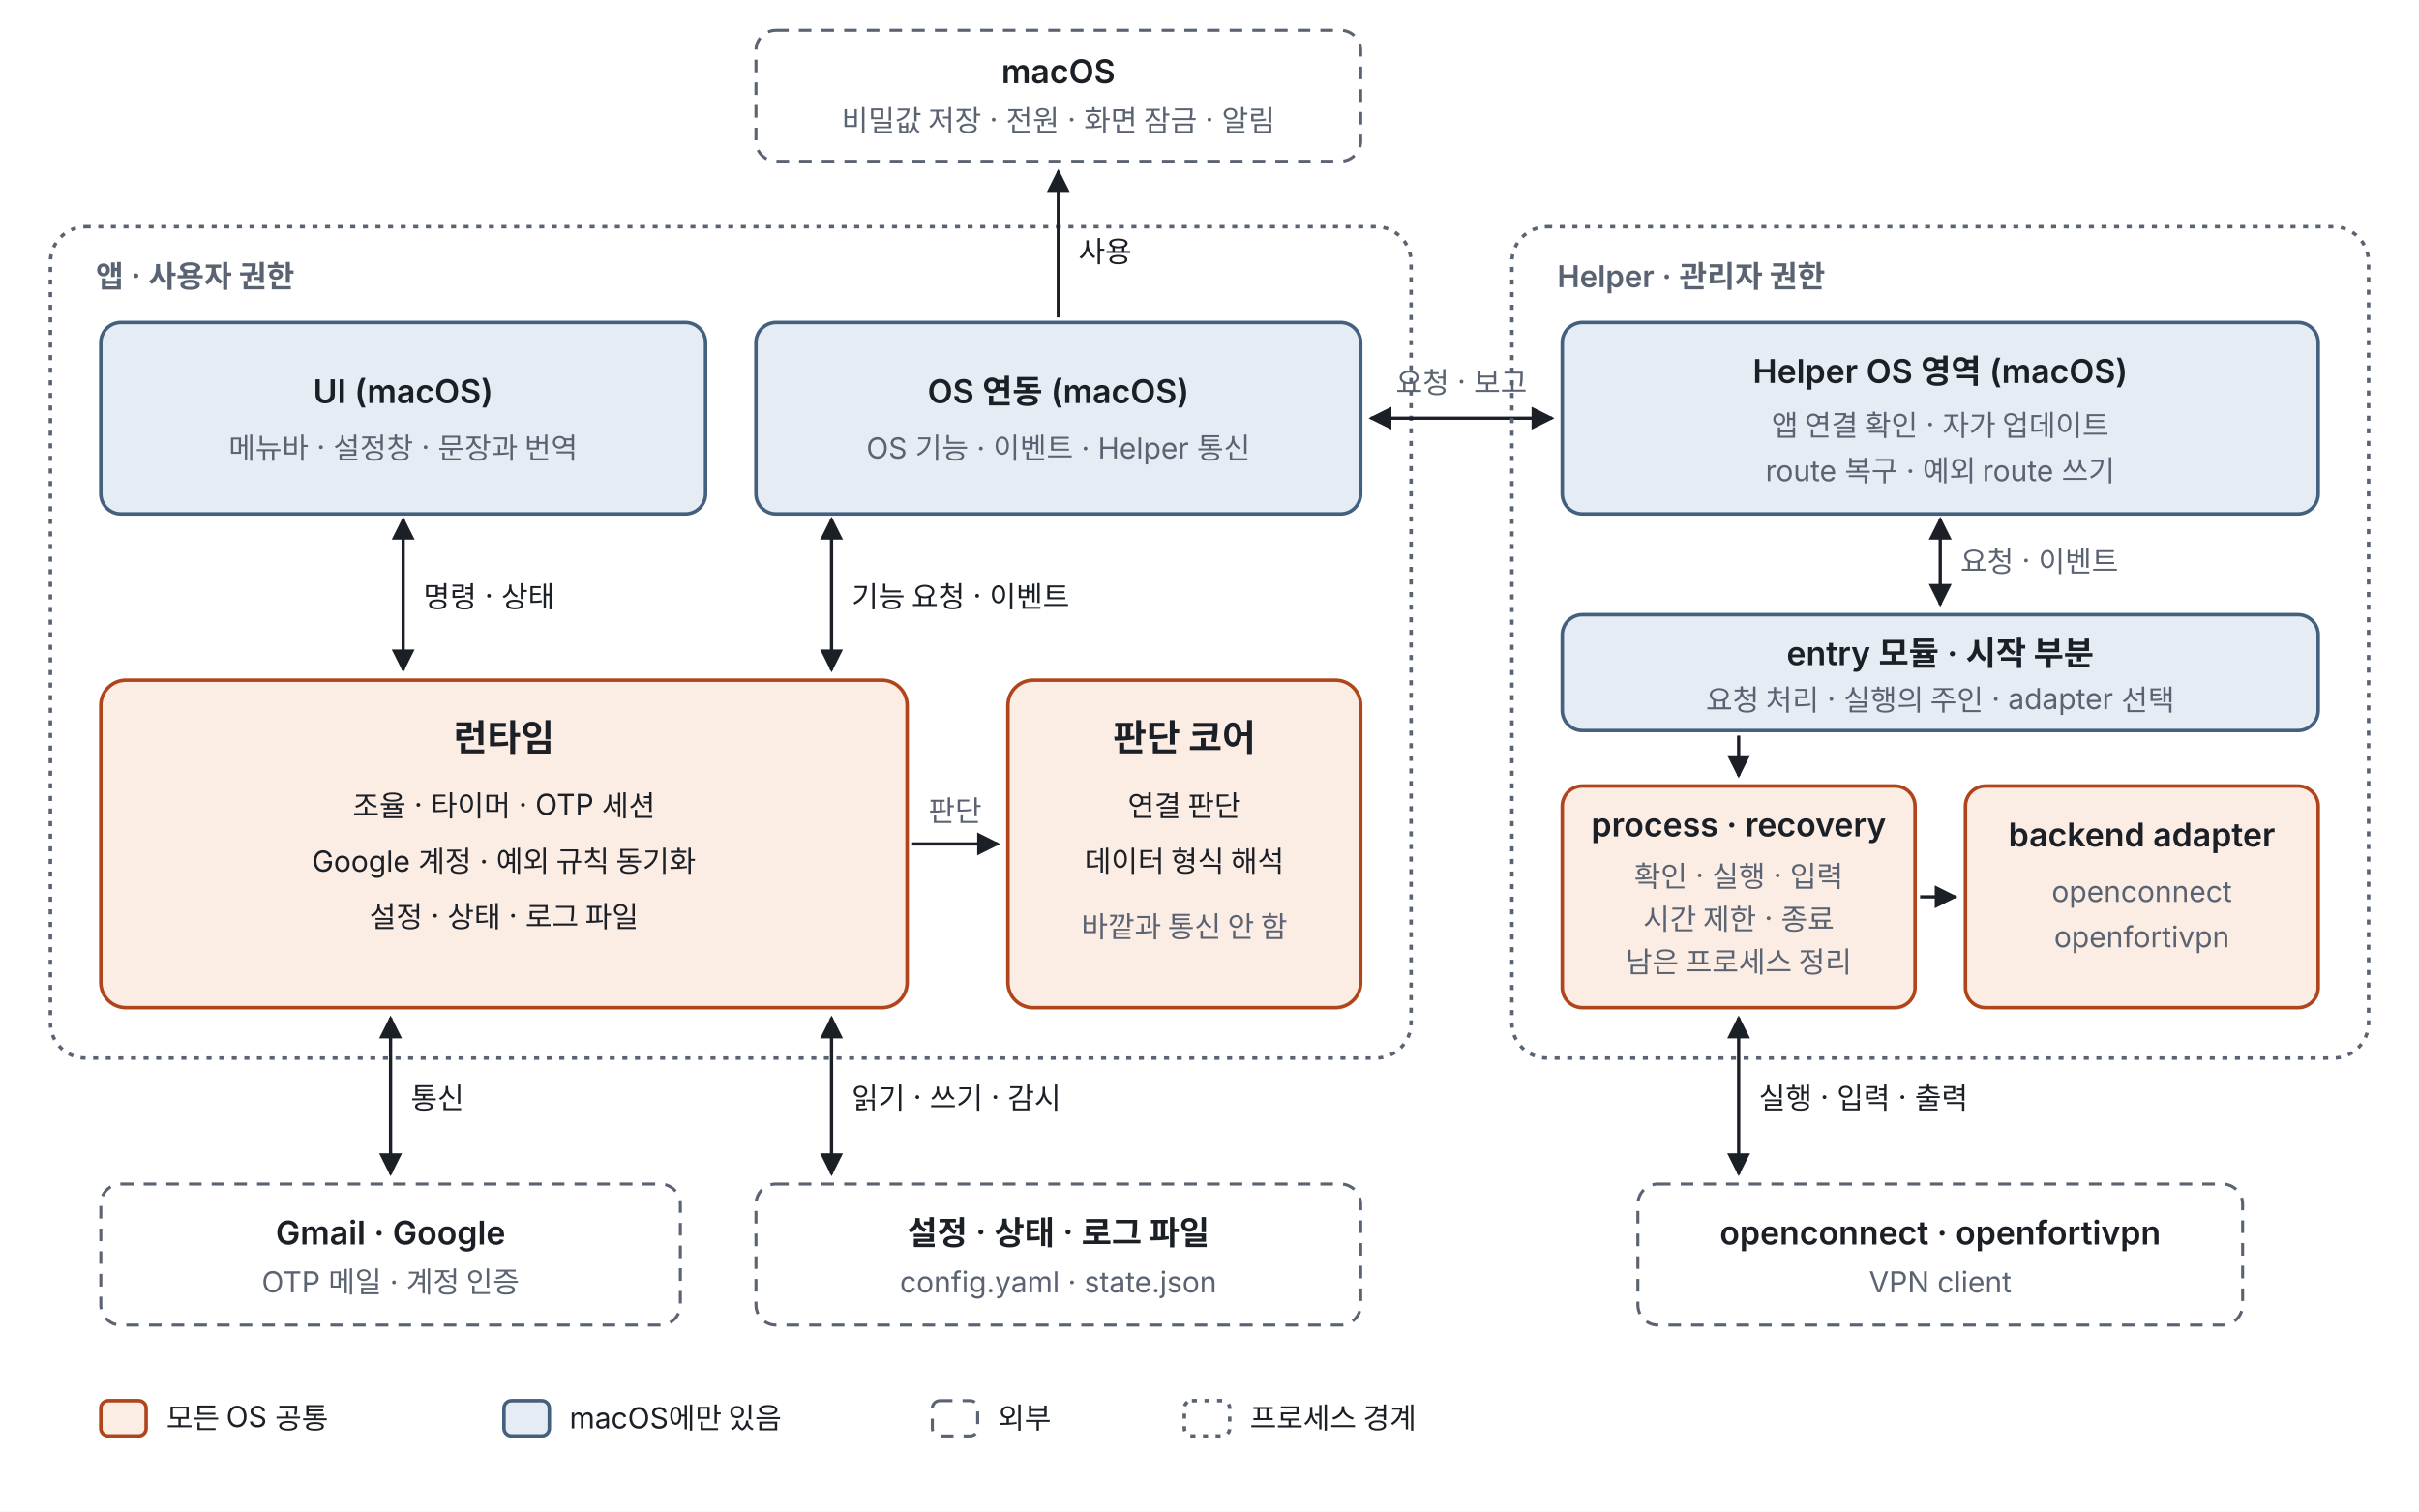
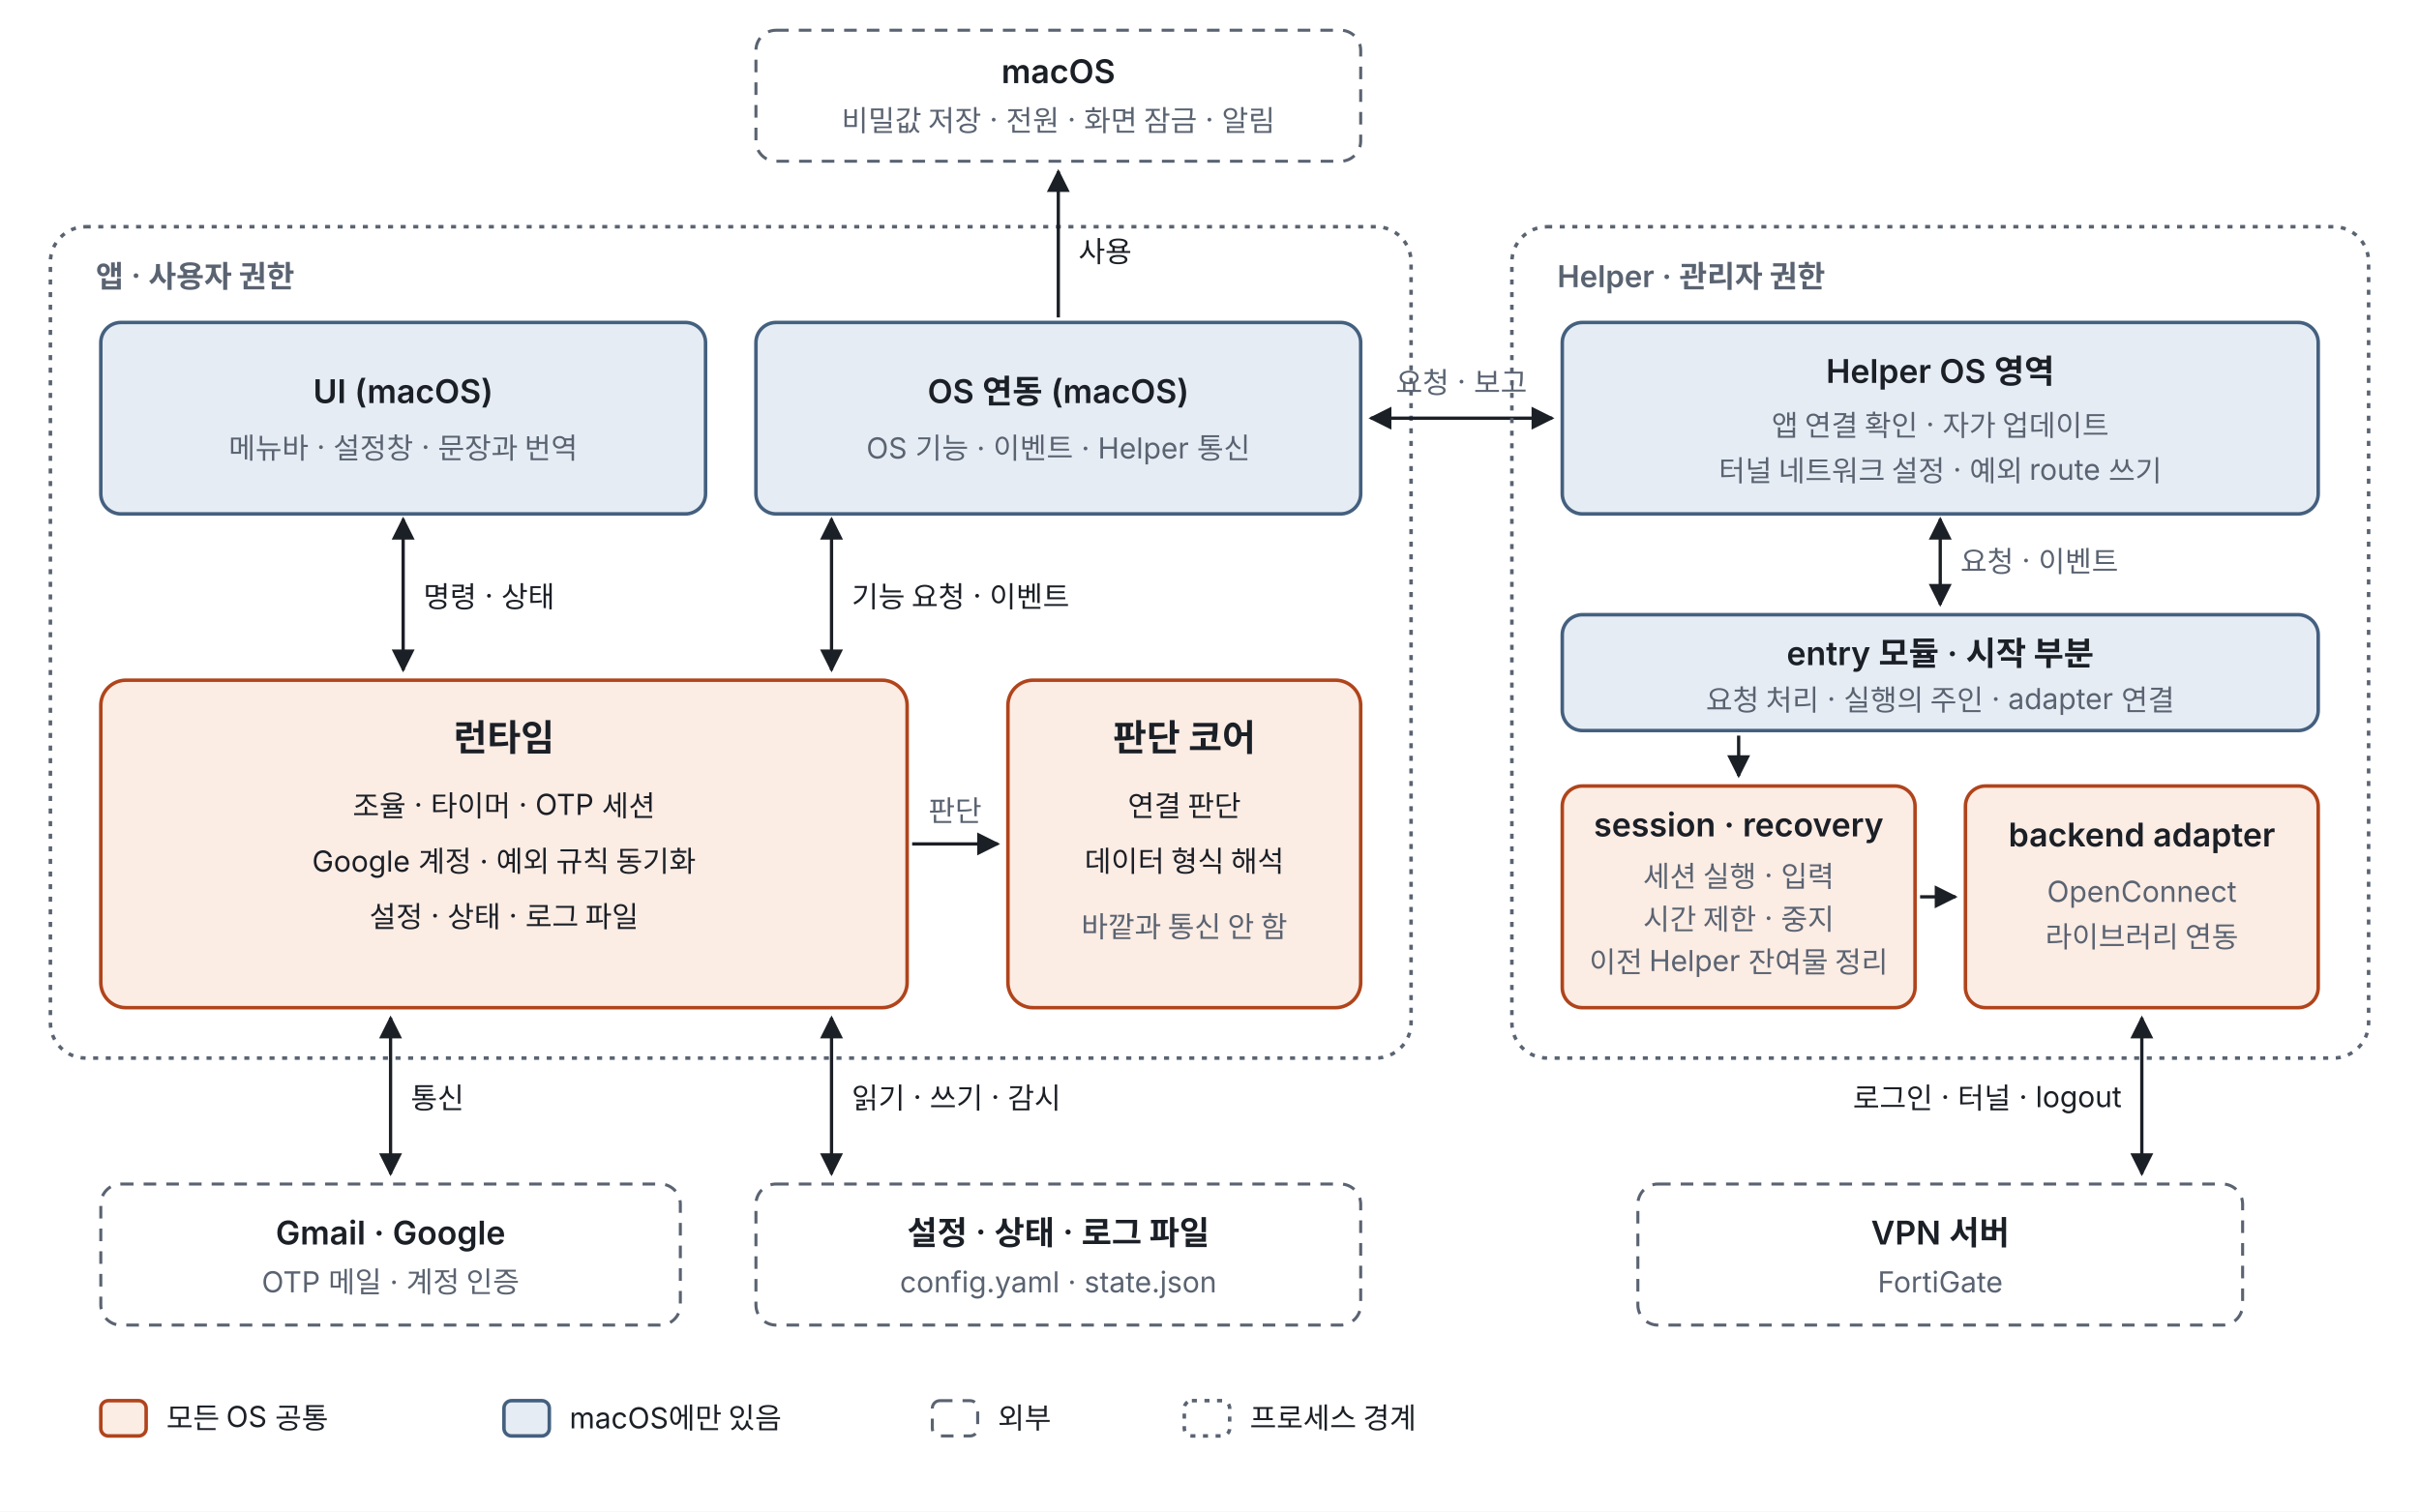
- <svg xmlns="http://www.w3.org/2000/svg" viewBox="0 0 960 600" width="960" height="600" role="img" aria-label="전체 구성: 앱 프로세스에는 UI, OS 연동, 런타임, 판단 코어가 있고, Helper 프로세스에는 Helper OS 영역, entry 모듈과 시작 부분, process·recovery 모듈, backend adapter가 있다. 앱과 Helper는 요청과 보고를 주고받고, 런타임은 Gmail·Google과 파일을, process 모듈은 backend adapter를 써서 VPN client(openconnect·openfortivpn)를 다룬다.">
+ <svg xmlns="http://www.w3.org/2000/svg" viewBox="0 0 960 600" width="960" height="600" role="img" aria-label="전체 구성: 앱 프로세스에는 UI, OS 연동, 런타임, 판단 코어가 있고, Helper 프로세스에는 Helper OS 영역, entry 모듈과 시작 부분, session·recovery 모듈, backend adapter가 있다. 앱과 Helper는 요청과 보고를 주고받고, 런타임은 Gmail·Google과 파일을 다루며, backend adapter는 Helper 안의 OpenConnect 라이브러리로 VPN 서버와 통신한다.">
  <style>
text { font-family: -apple-system, "Apple SD Gothic Neo", "Malgun Gothic", "Noto Sans KR", sans-serif; }
.bg { fill: #ffffff; }
.b-common { fill: #fbece4; stroke: #b0441b; stroke-width: 1.4; }
.b-mac { fill: #e6ecf4; stroke: #44607f; stroke-width: 1.4; }
.b-ext { fill: #ffffff; stroke: #5a6371; stroke-width: 1.2; stroke-dasharray: 5 4; }
.b-proc { fill: none; stroke: #5a6371; stroke-width: 1.4; stroke-dasharray: 2 3; }
.tb { font-size: 14.5px; font-weight: 700; fill: #1b1f26; }
.tt { font-size: 13px; font-weight: 600; fill: #1b1f26; }
.ts { font-size: 11.5px; fill: #5a6371; }
.tl { font-size: 11.5px; fill: #1b1f26; }
.tc { font-size: 12px; font-weight: 600; fill: #5a6371; }
.ar { stroke: #1b1f26; stroke-width: 1.3; fill: none; }
.ah { fill: #1b1f26; }
@media (prefers-color-scheme: dark) {
  .bg { fill: #191c21; }
  .b-common { fill: #33211a; stroke: #e6844f; }
  .b-mac { fill: #1d2532; stroke: #94acce; }
  .b-ext { fill: #191c21; stroke: #9ba4b1; }
  .b-proc { stroke: #9ba4b1; }
  .tb, .tt, .tl { fill: #e7e9ed; }
  .ts, .tc { fill: #9ba4b1; }
  .ar { stroke: #e7e9ed; }
  .ah { fill: #e7e9ed; }
}
</style>
  <rect class="bg" x="0" y="0" width="960" height="600" />
  <defs>
    <marker id="sm" viewBox="0 0 10 10" refX="9" refY="5" markerWidth="7" markerHeight="7" orient="auto-start-reverse">
      <path class="ah" d="M0,0 L10,5 L0,10 z" />
    </marker>
  </defs>
  <rect class="b-ext" x="300" y="12" width="240" height="52" rx="8" />
  <text class="tt" x="420" y="33" text-anchor="middle">macOS</text>
  <text class="ts" x="420" y="52" text-anchor="middle">비밀값 저장 · 전원 · 화면 잠금 · 알림</text>
  <rect class="b-proc" x="20" y="90" width="540" height="330" rx="14" />
  <text class="tc" x="38" y="114">앱 · 사용자 권한</text>
  <rect class="b-mac" x="40" y="128" width="240" height="76" rx="8" />
  <text class="tt" x="160" y="160" text-anchor="middle">UI (macOS)</text>
  <text class="ts" x="160" y="182" text-anchor="middle">메뉴바 · 설정창 · 문장과 번역</text>
  <rect class="b-mac" x="300" y="128" width="240" height="76" rx="8" />
  <text class="tt" x="420" y="160" text-anchor="middle">OS 연동 (macOS)</text>
  <text class="ts" x="420" y="182" text-anchor="middle">OS 기능 · 이벤트 · Helper 통신</text>
  <rect class="b-common" x="40" y="270" width="320" height="130" rx="10" />
  <text class="tb" x="200" y="298" text-anchor="middle">런타임</text>
  <text class="tl" x="200" y="324" text-anchor="middle">조율 · 타이머 · OTP 세션</text>
  <text class="tl" x="200" y="346" text-anchor="middle">Google 계정 · 예외 규칙 동기화</text>
  <text class="tl" x="200" y="368" text-anchor="middle">설정 · 상태 · 로그 파일</text>
  <rect class="b-common" x="400" y="270" width="140" height="130" rx="10" />
  <text class="tb" x="470" y="298" text-anchor="middle">판단 코어</text>
  <text class="tl" x="470" y="324" text-anchor="middle">연결 판단</text>
  <text class="tl" x="470" y="346" text-anchor="middle">데이터 형식 해석</text>
  <text class="ts" x="470" y="372" text-anchor="middle">바깥과 통신 안 함</text>
  <line class="ar" x1="362" y1="335" x2="396" y2="335" marker-end="url(#sm)" />
  <text class="ts" x="379" y="326" text-anchor="middle">판단</text>
  <line class="ar" x1="160" y1="206" x2="160" y2="266" marker-start="url(#sm)" marker-end="url(#sm)" />
  <text class="tl" x="168" y="241">명령 · 상태</text>
  <line class="ar" x1="330" y1="206" x2="330" y2="266" marker-start="url(#sm)" marker-end="url(#sm)" />
  <text class="tl" x="338" y="241">기능 요청 · 이벤트</text>
  <line class="ar" x1="420" y1="126" x2="420" y2="68" marker-end="url(#sm)" />
  <text class="tl" x="428" y="104">사용</text>
  <line class="ar" x1="544" y1="166" x2="616" y2="166" marker-start="url(#sm)" marker-end="url(#sm)" />
  <text class="ts" x="580" y="156" text-anchor="middle">요청 · 보고</text>
  <rect class="b-proc" x="600" y="90" width="340" height="330" rx="14" />
  <text class="tc" x="618" y="114">Helper · 관리자 권한</text>
  <rect class="b-mac" x="620" y="128" width="300" height="76" rx="8" />
-   <text class="tt" x="770" y="152" text-anchor="middle">Helper OS 영역 (macOS)</text>
+   <text class="tt" x="770" y="152" text-anchor="middle">Helper OS 영역</text>
  <text class="ts" x="770" y="173" text-anchor="middle">앱 연결 확인 · 자가 업데이트</text>
-   <text class="ts" x="770" y="191" text-anchor="middle">route 복구 · 예외 route 쓰기</text>
+   <text class="ts" x="770" y="191" text-anchor="middle">터널 네트워크 설정 · 예외 route 쓰기</text>
  <rect class="b-mac" x="620" y="244" width="300" height="46" rx="8" />
  <text class="tt" x="770" y="264" text-anchor="middle">entry 모듈 · 시작 부분</text>
-   <text class="ts" x="770" y="282" text-anchor="middle">요청 처리 · 실행의 주인 · adapter 선택</text>
+   <text class="ts" x="770" y="282" text-anchor="middle">요청 처리 · 실행의 주인 · adapter 연결</text>
  <rect class="b-common" x="620" y="312" width="140" height="88" rx="8" />
-   <text class="tt" x="690" y="332" text-anchor="middle">process · recovery</text>
-   <text class="ts" x="690" y="352" text-anchor="middle">확인 · 실행 · 입력</text>
-   <text class="ts" x="690" y="369" text-anchor="middle">시간 제한 · 종료</text>
-   <text class="ts" x="690" y="386" text-anchor="middle">남은 프로세스 정리</text>
+   <text class="tt" x="690" y="332" text-anchor="middle">session · recovery</text>
+   <text class="ts" x="690" y="352" text-anchor="middle">세션 실행 · 입력</text>
+   <text class="ts" x="690" y="369" text-anchor="middle">시간 제한 · 중지</text>
+   <text class="ts" x="690" y="386" text-anchor="middle">이전 Helper 잔여물 정리</text>
  <rect class="b-common" x="780" y="312" width="140" height="88" rx="8" />
  <text class="tt" x="850" y="336" text-anchor="middle">backend adapter</text>
-   <text class="ts" x="850" y="358" text-anchor="middle">openconnect</text>
-   <text class="ts" x="850" y="376" text-anchor="middle">openfortivpn</text>
+   <text class="ts" x="850" y="358" text-anchor="middle">OpenConnect</text>
+   <text class="ts" x="850" y="376" text-anchor="middle">라이브러리 연동</text>
  <line class="ar" x1="770" y1="206" x2="770" y2="240" marker-start="url(#sm)" marker-end="url(#sm)" />
  <text class="ts" x="778" y="227">요청 · 이벤트</text>
  <line class="ar" x1="690" y1="292" x2="690" y2="308" marker-end="url(#sm)" />
  <line class="ar" x1="762" y1="356" x2="776" y2="356" marker-end="url(#sm)" />
  <rect class="b-ext" x="40" y="470" width="230" height="56" rx="8" />
  <text class="tt" x="155" y="494" text-anchor="middle">Gmail · Google</text>
  <text class="ts" x="155" y="513" text-anchor="middle">OTP 메일 · 계정 인증</text>
  <line class="ar" x1="155" y1="404" x2="155" y2="466" marker-start="url(#sm)" marker-end="url(#sm)" />
  <text class="tl" x="163" y="440">통신</text>
  <rect class="b-ext" x="300" y="470" width="240" height="56" rx="8" />
  <text class="tt" x="420" y="494" text-anchor="middle">설정 · 상태 · 로그 파일</text>
  <text class="ts" x="420" y="513" text-anchor="middle">config.yaml · state.json</text>
  <line class="ar" x1="330" y1="404" x2="330" y2="466" marker-start="url(#sm)" marker-end="url(#sm)" />
  <text class="tl" x="338" y="440">읽기 · 쓰기 · 감시</text>
  <rect class="b-ext" x="650" y="470" width="240" height="56" rx="8" />
-   <text class="tt" x="770" y="494" text-anchor="middle">openconnect · openfortivpn</text>
-   <text class="ts" x="770" y="513" text-anchor="middle">VPN client</text>
-   <line class="ar" x1="690" y1="404" x2="690" y2="466" marker-start="url(#sm)" marker-end="url(#sm)" />
-   <text class="tl" x="698" y="440">실행 · 입력 · 출력</text>
+   <text class="tt" x="770" y="494" text-anchor="middle">VPN 서버</text>
+   <text class="ts" x="770" y="513" text-anchor="middle">FortiGate</text>
+   <line class="ar" x1="850" y1="404" x2="850" y2="466" marker-start="url(#sm)" marker-end="url(#sm)" />
+   <text class="tl" x="842" y="440" text-anchor="end">로그인 · 터널 · logout</text>
  <rect class="b-common" x="40" y="556" width="18" height="14" rx="3" />
  <text class="tl" x="66" y="567">모든 OS 공통</text>
  <rect class="b-mac" x="200" y="556" width="18" height="14" rx="3" />
  <text class="tl" x="226" y="567">macOS에만 있음</text>
  <rect class="b-ext" x="370" y="556" width="18" height="14" rx="3" />
  <text class="tl" x="396" y="567">외부</text>
  <rect class="b-proc" x="470" y="556" width="18" height="14" rx="3" />
  <text class="tl" x="496" y="567">프로세스 경계</text>
</svg>
